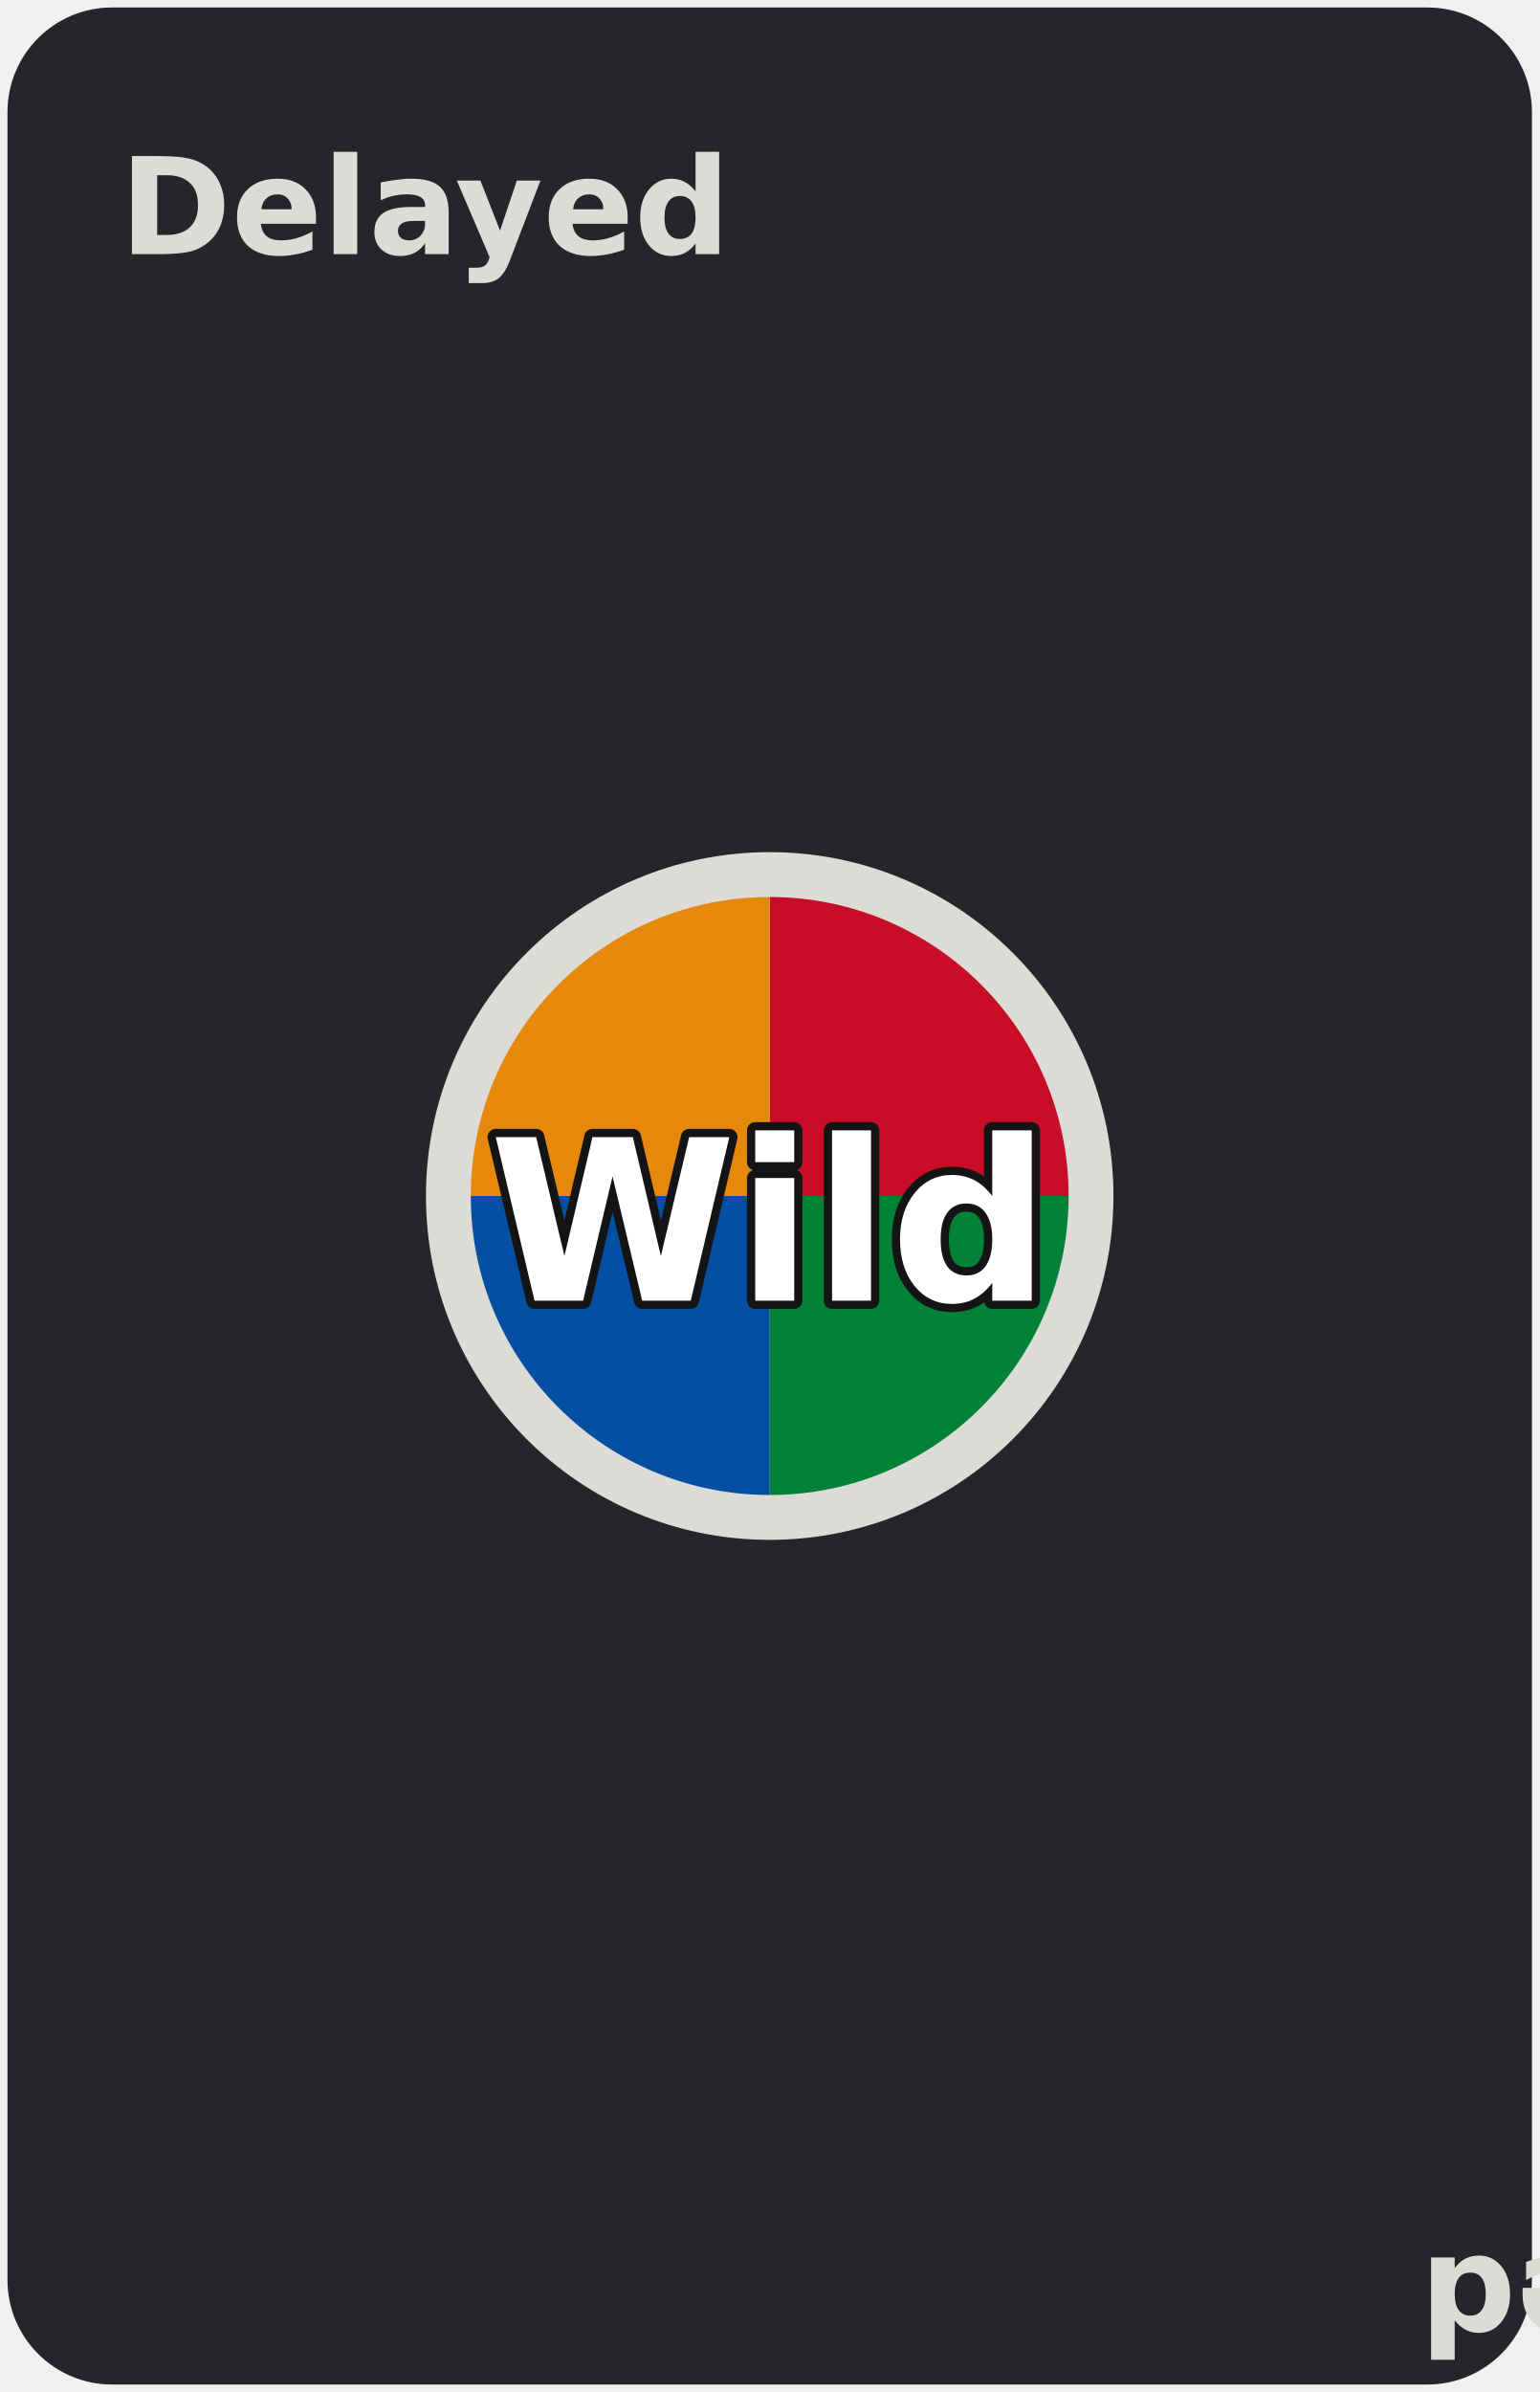
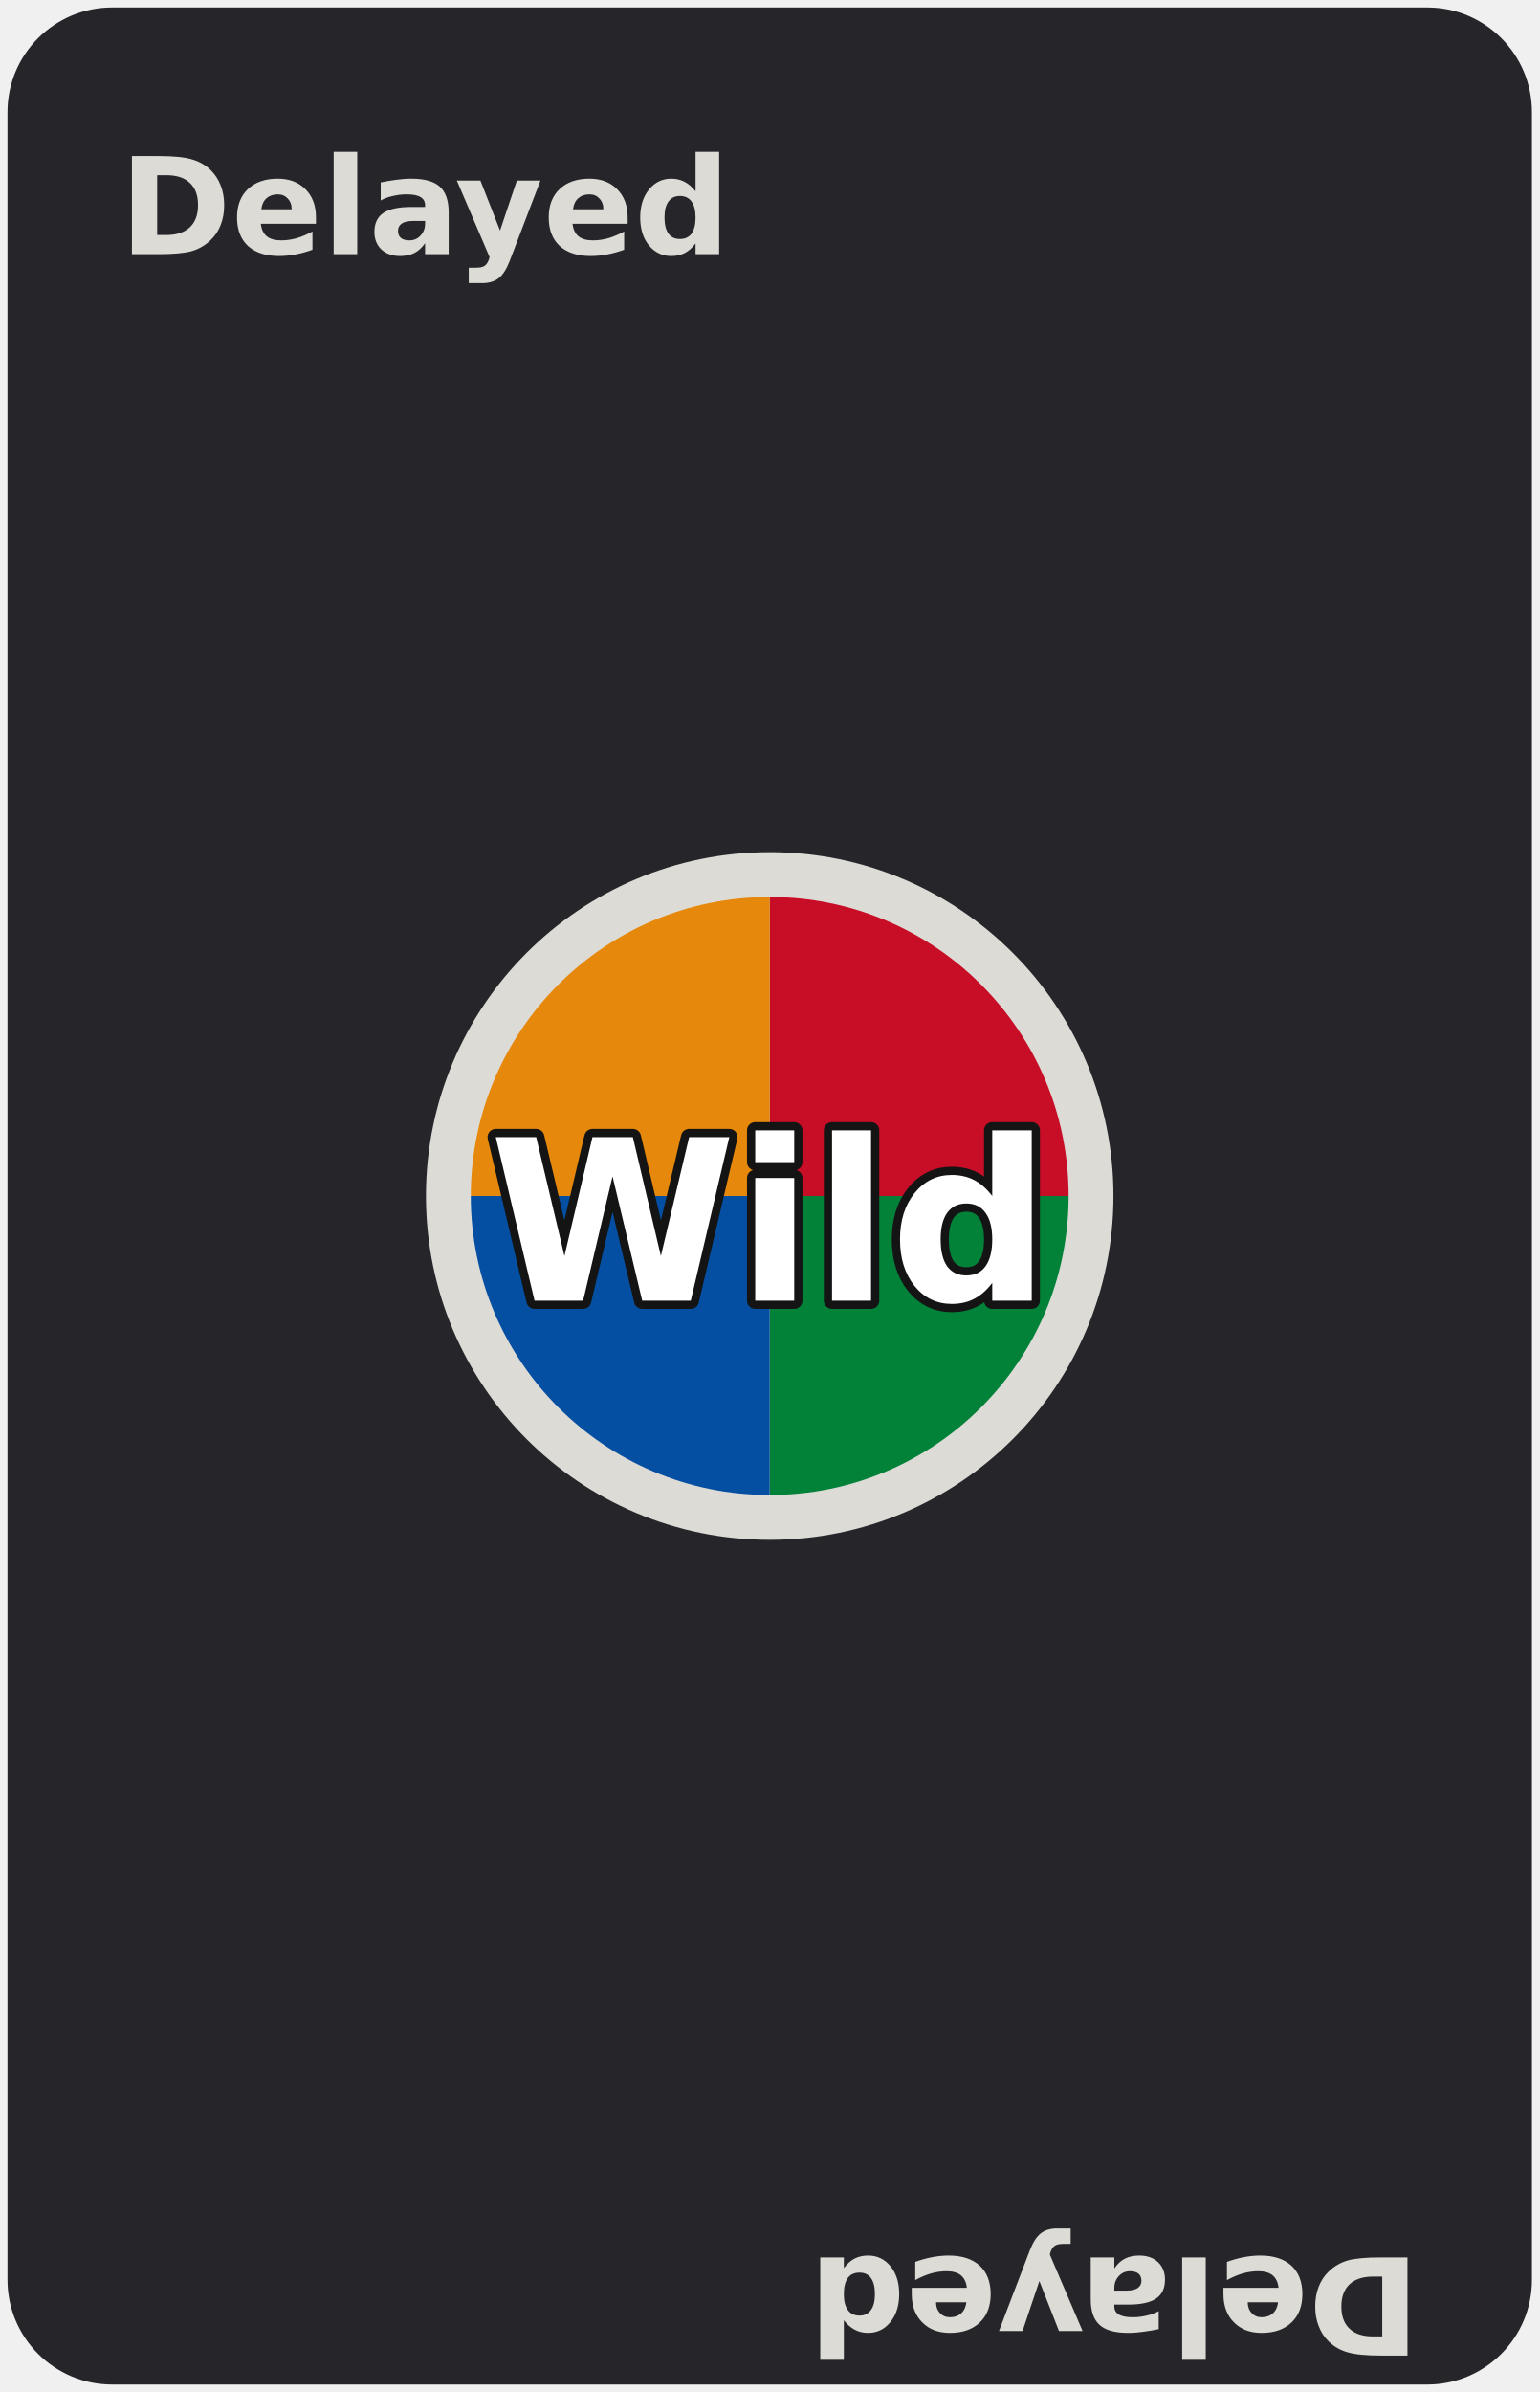
<svg xmlns="http://www.w3.org/2000/svg" width="103" height="160" viewBox="0 0 103 160">
  <rect x="0.5" y="0.5" width="102" height="159" rx="7" fill="#262529" />
  <circle cx="51.5" cy="80.0" r="23.0" fill="#DCDBD6" />
  <text x="8.00" y="17.00" font-family="'DejaVu Sans', Verdana, Geneva, sans-serif" font-size="9" font-weight="bold" fill="#DCDBD6" text-anchor="start">Delayed</text>
-   <text x="95.00" y="151.00" font-family="'DejaVu Sans', Verdana, Geneva, sans-serif" font-size="9" font-weight="bold" fill="#DCDBD6" text-anchor="end" transform="rotate(180 95.0 151.0)">Delayed</text>
+   <text x="95.00" y="151.00" font-family="'DejaVu Sans', Verdana, Geneva, sans-serif" font-size="9" font-weight="bold" fill="#DCDBD6" text-anchor="start" transform="rotate(180 95.0 151.0)">Delayed</text>
  <path d="M 51.50 80.00 L 51.50 60.00 A 20.0 20.0 0 0 1 71.50 80.00 Z" fill="#C70E26" />
  <path d="M 51.50 80.00 L 71.50 80.00 A 20.0 20.0 0 0 1 51.50 100.00 Z" fill="#028139" />
  <path d="M 51.50 80.00 L 51.50 100.00 A 20.0 20.0 0 0 1 31.50 80.00 Z" fill="#044FA1" />
  <path d="M 51.50 80.00 L 31.50 80.00 A 20.0 20.0 0 0 1 51.50 60.00 Z" fill="#E6880B" />
  <text x="51.50" y="87.00" font-family="'DejaVu Sans', Verdana, Geneva, sans-serif" font-size="15" font-weight="bold" fill="#FFFFFF" text-anchor="middle" stroke="#141414" stroke-width="1.1" paint-order="stroke" stroke-linejoin="round">Wild</text>
</svg>
